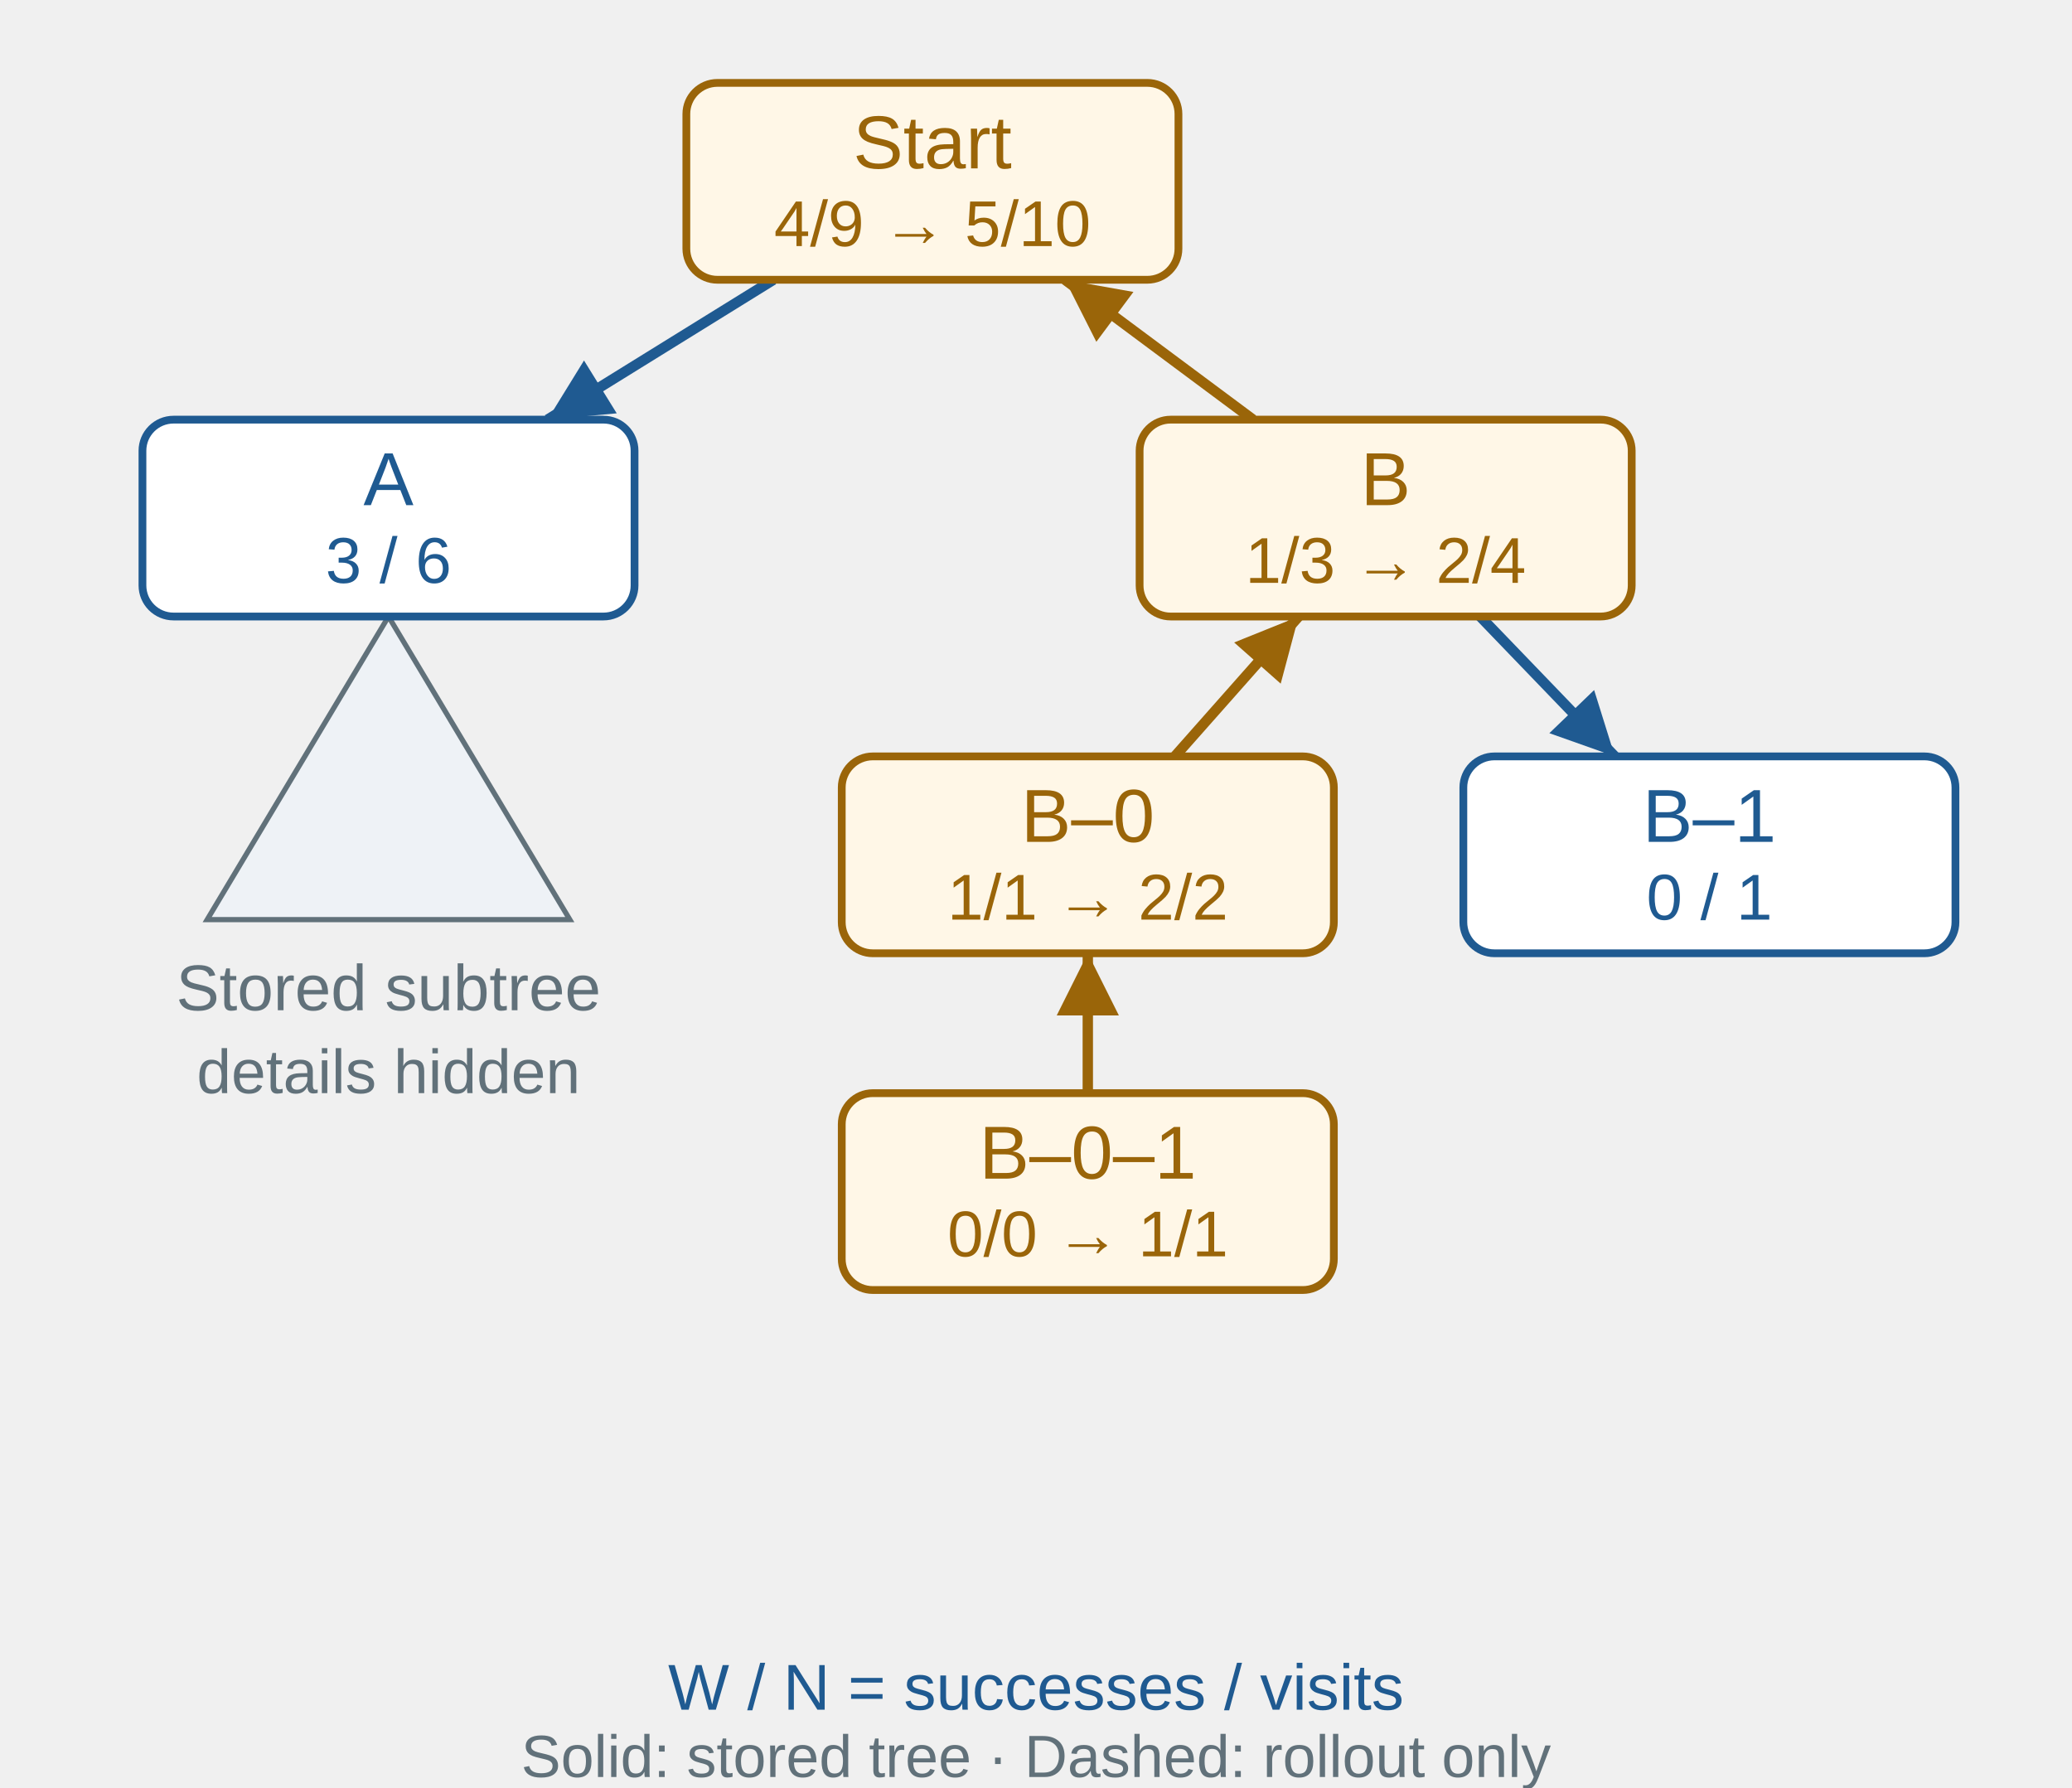
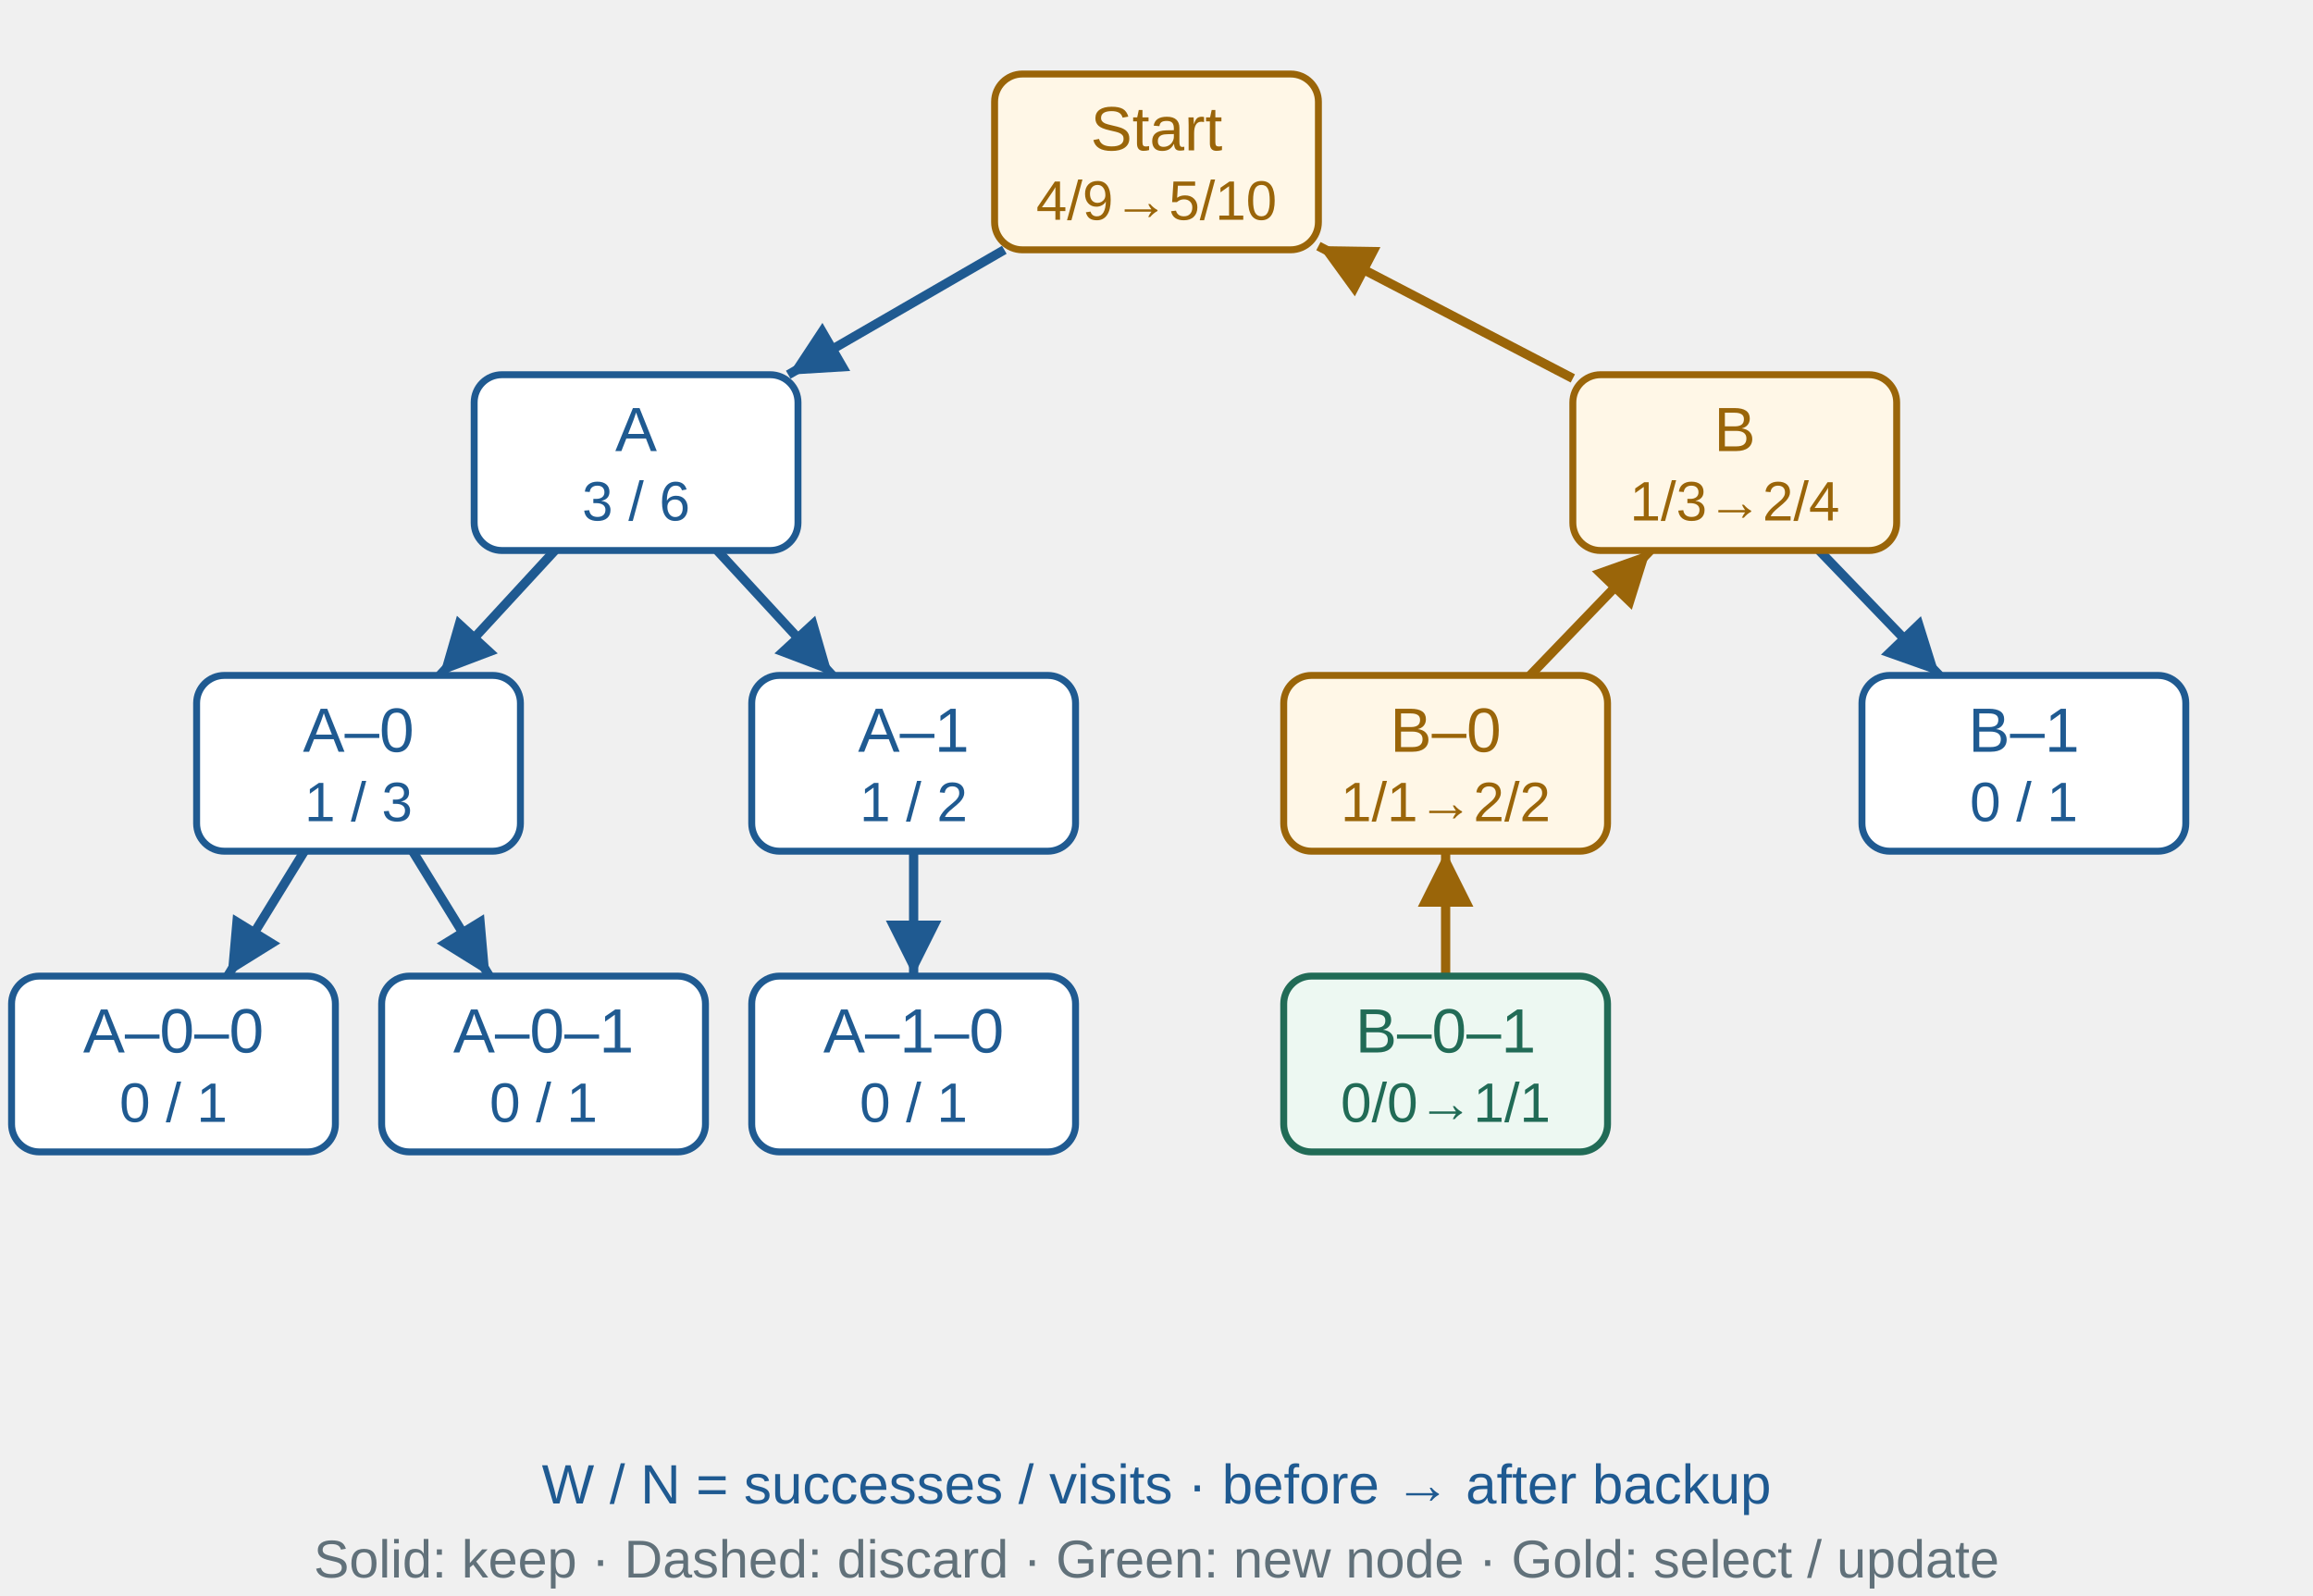
- <svg xmlns="http://www.w3.org/2000/svg" viewBox="0 0 800 690" role="img" aria-labelledby="title desc">
+ <svg xmlns="http://www.w3.org/2000/svg" viewBox="0 0 1000 690" role="img" aria-labelledby="title desc">
  <defs>
    <marker id="blue" viewBox="0 0 10 10" refX="10" refY="5" markerWidth="6" markerHeight="6" orient="auto-start-reverse">
      <path d="M0 0 L10 5 L0 10 Z" fill="#1f5a91" />
    </marker>
    <marker id="gold" viewBox="0 0 10 10" refX="10" refY="5" markerWidth="6" markerHeight="6" orient="auto-start-reverse">
      <path d="M0 0 L10 5 L0 10 Z" fill="#9a6509" />
    </marker>
    <marker id="green" viewBox="0 0 10 10" refX="10" refY="5" markerWidth="6" markerHeight="6" orient="auto-start-reverse">
      <path d="M0 0 L10 5 L0 10 Z" fill="#216b56" />
    </marker>
    <marker id="red" viewBox="0 0 10 10" refX="10" refY="5" markerWidth="6" markerHeight="6" orient="auto-start-reverse">
      <path d="M0 0 L10 5 L0 10 Z" fill="#ac3543" />
    </marker>
    <marker id="gray" viewBox="0 0 10 10" refX="10" refY="5" markerWidth="6" markerHeight="6" orient="auto-start-reverse">
      <path d="M0 0 L10 5 L0 10 Z" fill="#61717a" />
    </marker>
  </defs>
  <g font-family="Arial, sans-serif" text-anchor="middle">
-     <path d="M298.6 108.0 L211.4 162.0" fill="none" stroke="#1f5a91" stroke-width="4" marker-end="url(#blue)" />
-     <path d="M483.8 162.0 L411.2 108.0" fill="none" stroke="#9a6509" stroke-width="4" marker-end="url(#gold)" />
-     <path d="M453.6 292.0 L501.4 238.0" fill="none" stroke="#9a6509" stroke-width="4" marker-end="url(#gold)" />
-     <path d="M571.5 238.0 L623.5 292.0" fill="none" stroke="#1f5a91" stroke-width="4" marker-end="url(#blue)" />
-     <path d="M420.0 422.0 L420.0 368.0" fill="none" stroke="#9a6509" stroke-width="4" marker-end="url(#gold)" />
-     <path d="M150 238 L80 355 L220 355 Z" fill="#eef2f6" stroke="#61717a" stroke-width="2" />
-     <text x="150" y="390" font-size="25" fill="#61717a">Stored subtree</text>
-     <text x="150" y="422" font-size="24" fill="#61717a">details hidden</text>
-     <rect x="265" y="32" width="190" height="76" rx="12" fill="#fff7e7" stroke="#9a6509" stroke-width="3" />
-     <text x="360" y="65" font-size="29" fill="#9a6509">Start</text>
-     <text x="360" y="95" font-size="25" fill="#9a6509">4/9 → 5/10</text>
-     <rect x="55" y="162" width="190" height="76" rx="12" fill="white" stroke="#1f5a91" stroke-width="3" />
-     <text x="150" y="195" font-size="29" fill="#1f5a91">A</text>
-     <text x="150" y="225" font-size="25" fill="#1f5a91">3 / 6</text>
-     <rect x="440" y="162" width="190" height="76" rx="12" fill="#fff7e7" stroke="#9a6509" stroke-width="3" />
-     <text x="535" y="195" font-size="29" fill="#9a6509">B</text>
-     <text x="535" y="225" font-size="25" fill="#9a6509">1/3 → 2/4</text>
-     <rect x="325" y="292" width="190" height="76" rx="12" fill="#fff7e7" stroke="#9a6509" stroke-width="3" />
-     <text x="420" y="325" font-size="29" fill="#9a6509">B–0</text>
-     <text x="420" y="355" font-size="25" fill="#9a6509">1/1 → 2/2</text>
-     <rect x="565" y="292" width="190" height="76" rx="12" fill="white" stroke="#1f5a91" stroke-width="3" />
-     <text x="660" y="325" font-size="29" fill="#1f5a91">B–1</text>
-     <text x="660" y="355" font-size="25" fill="#1f5a91">0 / 1</text>
-     <rect x="325" y="422" width="190" height="76" rx="12" fill="#fff7e7" stroke="#9a6509" stroke-width="3" />
-     <text x="420" y="455" font-size="29" fill="#9a6509">B–0–1</text>
-     <text x="420" y="485" font-size="25" fill="#9a6509">0/0 → 1/1</text>
-     <text x="400" y="660" font-size="25" fill="#1f5a91">W / N = successes / visits</text>
-     <text x="400" y="686" font-size="23" fill="#61717a">Solid: stored tree · Dashed: rollout only</text>
+     <path d="M434.2 108.0 L340.8 162.0" fill="none" stroke="#1f5a91" stroke-width="4" marker-end="url(#blue)" />
+     <path d="M680.0 163.6 L570.0 106.4" fill="none" stroke="#9a6509" stroke-width="4" marker-end="url(#gold)" />
+     <path d="M239.9 238.0 L190.1 292.0" fill="none" stroke="#1f5a91" stroke-width="4" marker-end="url(#blue)" />
+     <path d="M310.1 238.0 L359.9 292.0" fill="none" stroke="#1f5a91" stroke-width="4" marker-end="url(#blue)" />
+     <path d="M131.6 368.0 L98.4 422.0" fill="none" stroke="#1f5a91" stroke-width="4" marker-end="url(#blue)" />
+     <path d="M395.0 368.0 L395.0 422.0" fill="none" stroke="#1f5a91" stroke-width="4" marker-end="url(#blue)" />
+     <path d="M661.5 292.0 L713.5 238.0" fill="none" stroke="#9a6509" stroke-width="4" marker-end="url(#gold)" />
+     <path d="M786.5 238.0 L838.5 292.0" fill="none" stroke="#1f5a91" stroke-width="4" marker-end="url(#blue)" />
+     <path d="M178.4 368.0 L211.6 422.0" fill="none" stroke="#1f5a91" stroke-width="4" marker-end="url(#blue)" />
+     <path d="M625.0 422.0 L625.0 368.0" fill="none" stroke="#9a6509" stroke-width="4" marker-end="url(#gold)" />
+     <rect x="430" y="32" width="140" height="76" rx="12" fill="#fff7e7" stroke="#9a6509" stroke-width="3" />
+     <text x="500" y="65" font-size="27" fill="#9a6509">Start</text>
+     <text x="500" y="95" font-size="24" fill="#9a6509">4/9→5/10</text>
+     <rect x="205" y="162" width="140" height="76" rx="12" fill="white" stroke="#1f5a91" stroke-width="3" />
+     <text x="275" y="195" font-size="27" fill="#1f5a91">A</text>
+     <text x="275" y="225" font-size="24" fill="#1f5a91">3 / 6</text>
+     <rect x="680" y="162" width="140" height="76" rx="12" fill="#fff7e7" stroke="#9a6509" stroke-width="3" />
+     <text x="750" y="195" font-size="27" fill="#9a6509">B</text>
+     <text x="750" y="225" font-size="24" fill="#9a6509">1/3→2/4</text>
+     <rect x="85" y="292" width="140" height="76" rx="12" fill="white" stroke="#1f5a91" stroke-width="3" />
+     <text x="155" y="325" font-size="27" fill="#1f5a91">A–0</text>
+     <text x="155" y="355" font-size="24" fill="#1f5a91">1 / 3</text>
+     <rect x="325" y="292" width="140" height="76" rx="12" fill="white" stroke="#1f5a91" stroke-width="3" />
+     <text x="395" y="325" font-size="27" fill="#1f5a91">A–1</text>
+     <text x="395" y="355" font-size="24" fill="#1f5a91">1 / 2</text>
+     <rect x="5" y="422" width="140" height="76" rx="12" fill="white" stroke="#1f5a91" stroke-width="3" />
+     <text x="75" y="455" font-size="27" fill="#1f5a91">A–0–0</text>
+     <text x="75" y="485" font-size="24" fill="#1f5a91">0 / 1</text>
+     <rect x="325" y="422" width="140" height="76" rx="12" fill="white" stroke="#1f5a91" stroke-width="3" />
+     <text x="395" y="455" font-size="27" fill="#1f5a91">A–1–0</text>
+     <text x="395" y="485" font-size="24" fill="#1f5a91">0 / 1</text>
+     <rect x="555" y="292" width="140" height="76" rx="12" fill="#fff7e7" stroke="#9a6509" stroke-width="3" />
+     <text x="625" y="325" font-size="27" fill="#9a6509">B–0</text>
+     <text x="625" y="355" font-size="24" fill="#9a6509">1/1→2/2</text>
+     <rect x="805" y="292" width="140" height="76" rx="12" fill="white" stroke="#1f5a91" stroke-width="3" />
+     <text x="875" y="325" font-size="27" fill="#1f5a91">B–1</text>
+     <text x="875" y="355" font-size="24" fill="#1f5a91">0 / 1</text>
+     <rect x="165" y="422" width="140" height="76" rx="12" fill="white" stroke="#1f5a91" stroke-width="3" />
+     <text x="235" y="455" font-size="27" fill="#1f5a91">A–0–1</text>
+     <text x="235" y="485" font-size="24" fill="#1f5a91">0 / 1</text>
+     <rect x="555" y="422" width="140" height="76" rx="12" fill="#edf8f2" stroke="#216b56" stroke-width="3" />
+     <text x="625" y="455" font-size="27" fill="#216b56">B–0–1</text>
+     <text x="625" y="485" font-size="24" fill="#216b56">0/0→1/1</text>
+     <text x="500" y="650" font-size="24" fill="#1f5a91">W / N = successes / visits · before → after backup</text>
+     <text x="500" y="682" font-size="23" fill="#61717a">Solid: keep · Dashed: discard · Green: new node · Gold: select / update</text>
  </g>
</svg>
